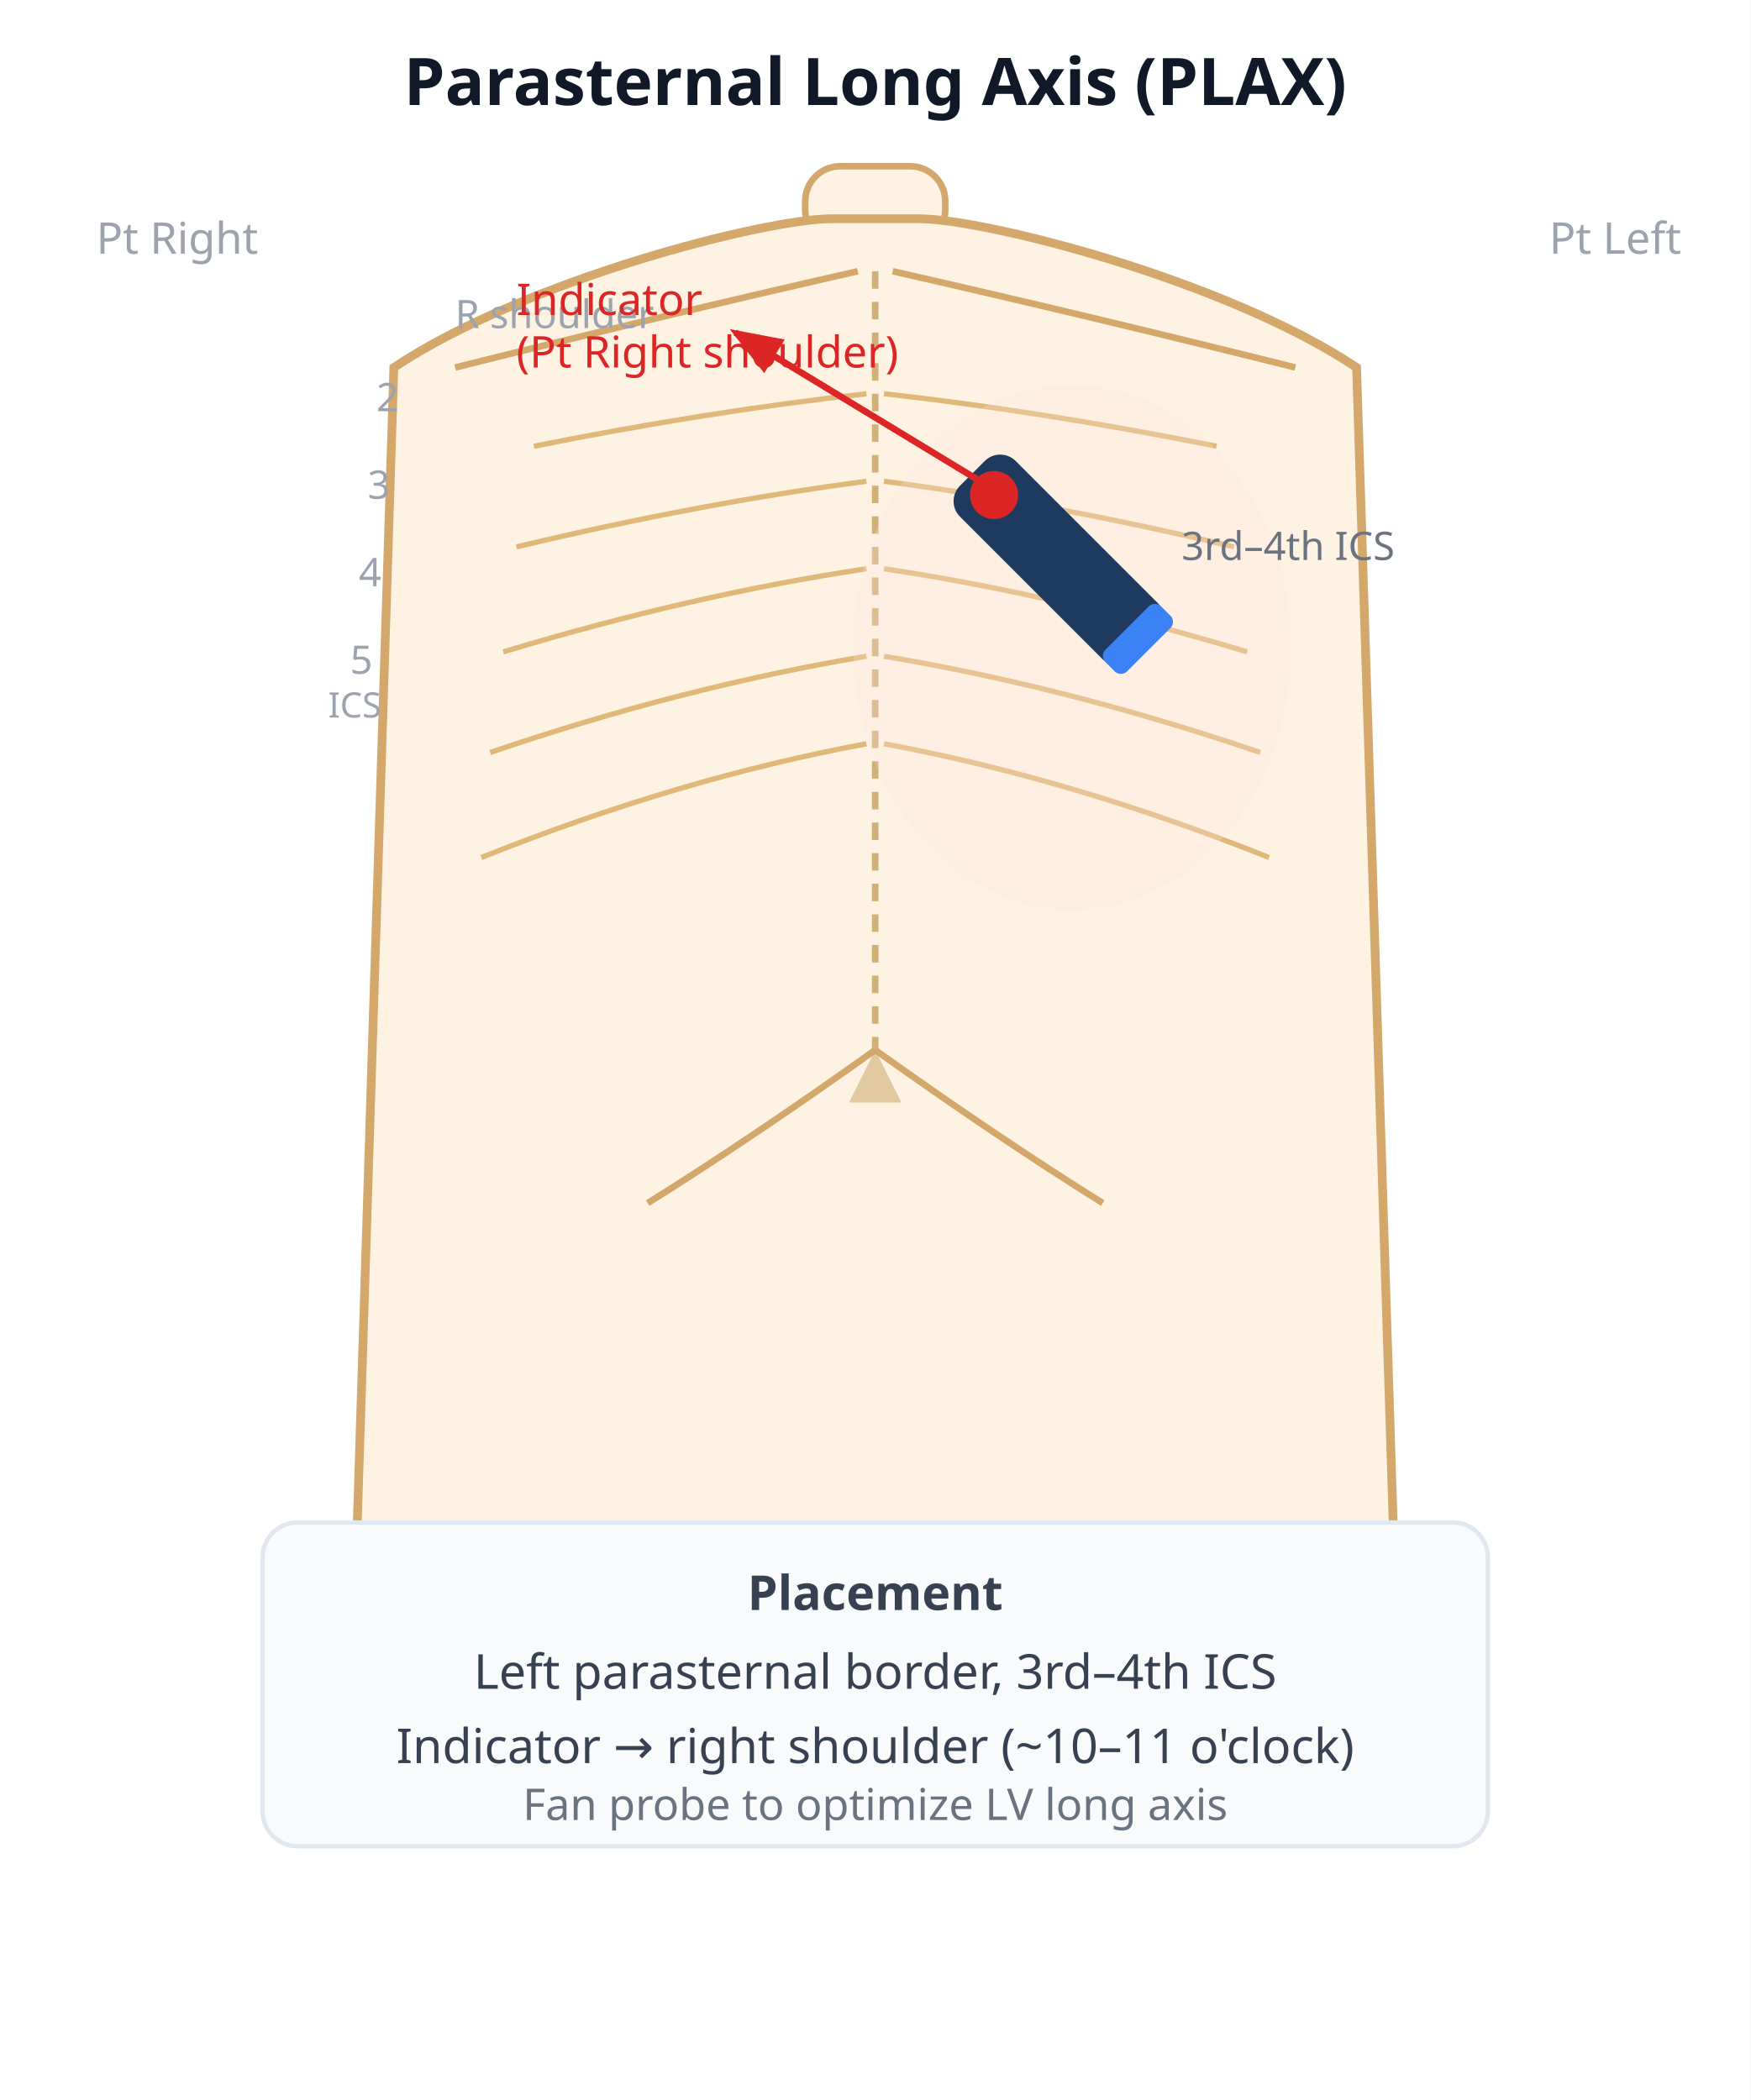
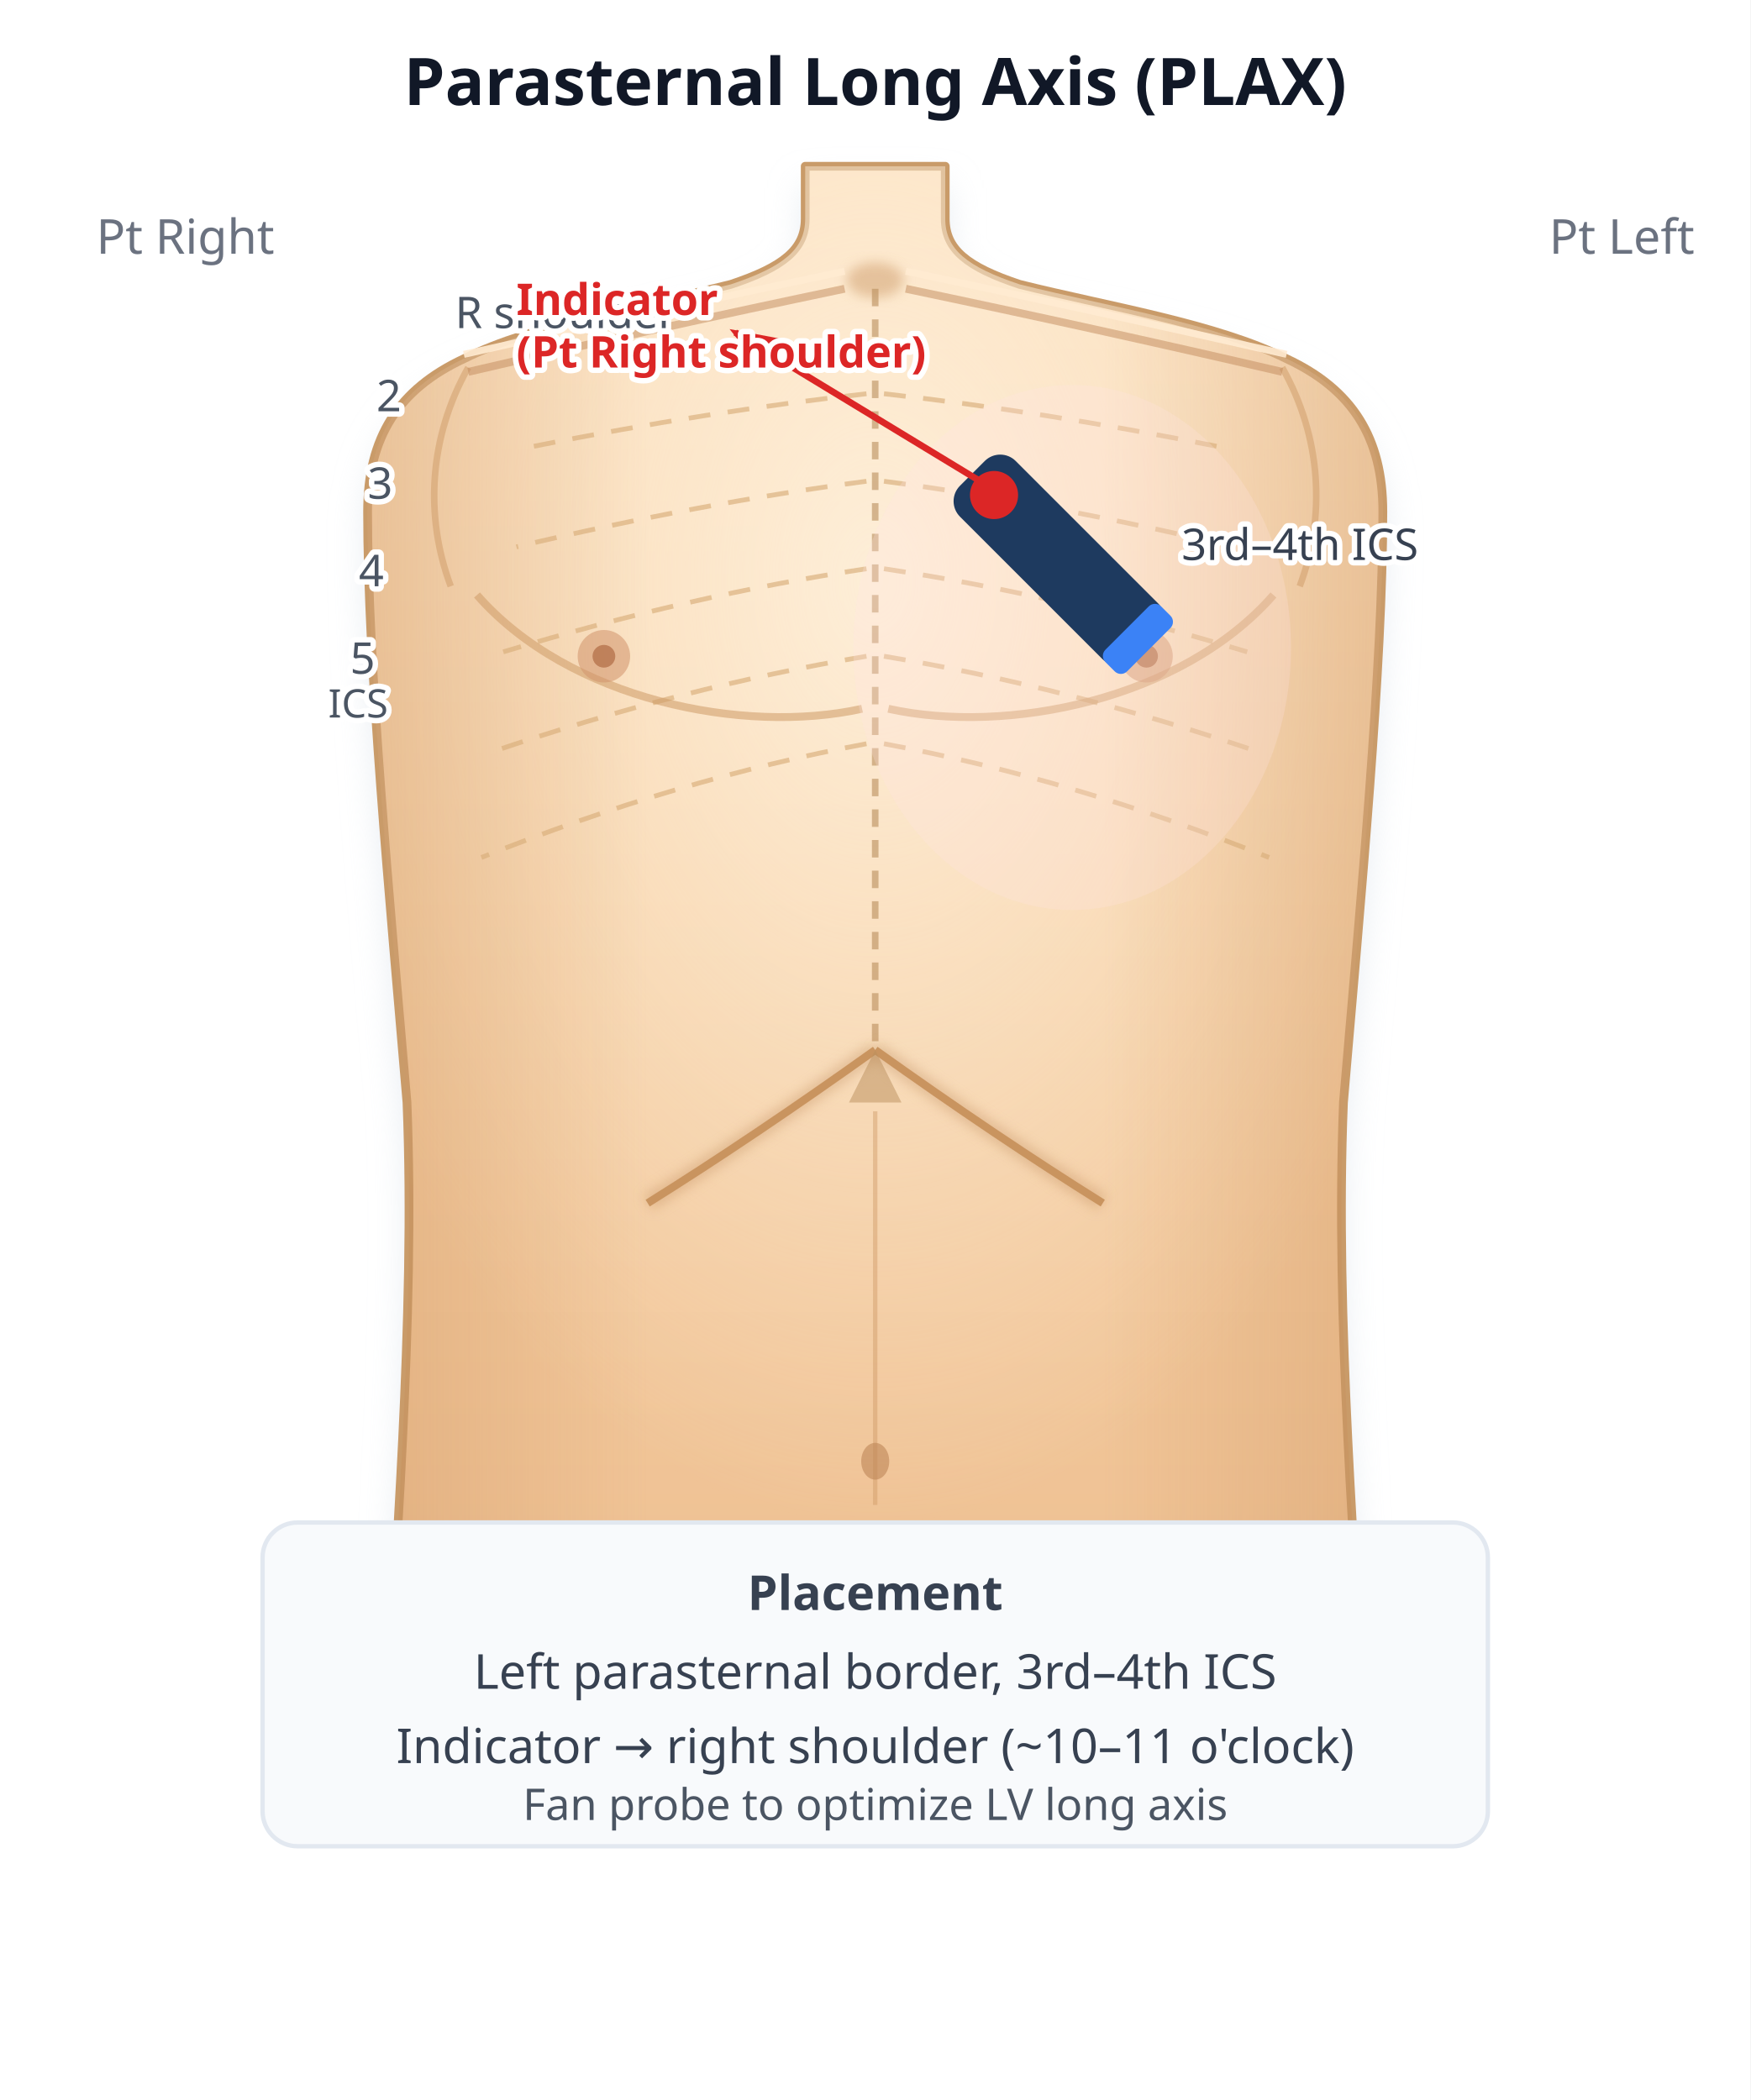
<svg xmlns="http://www.w3.org/2000/svg" viewBox="0 0 400 480" width="400" height="480">
  <defs>
    <marker id="arr-red" markerWidth="8" markerHeight="6" refX="7" refY="3" orient="auto">
      <polygon points="0,0 8,3 0,6" fill="#DC2626" />
    </marker>
+     <linearGradient id="skinV" x1="0" y1="0" x2="0" y2="1">
+       <stop offset="0" stop-color="#FBDDB9" />
+       <stop offset="0.45" stop-color="#F6CFA3" />
+       <stop offset="1" stop-color="#EDBE90" />
+     </linearGradient>
+     <radialGradient id="chestHi" cx="0.5" cy="0.26" r="0.6">
+       <stop offset="0" stop-color="#FFF4E2" stop-opacity="0.8" />
+       <stop offset="1" stop-color="#FFF4E2" stop-opacity="0" />
+     </radialGradient>
+     <linearGradient id="sideL" x1="0" y1="0" x2="1" y2="0">
+       <stop offset="0" stop-color="#C68A55" stop-opacity="0.35" />
+       <stop offset="1" stop-color="#C68A55" stop-opacity="0" />
+     </linearGradient>
+     <linearGradient id="sideR" x1="1" y1="0" x2="0" y2="0">
+       <stop offset="0" stop-color="#C68A55" stop-opacity="0.35" />
+       <stop offset="1" stop-color="#C68A55" stop-opacity="0" />
+     </linearGradient>
+     <clipPath id="torsoClip">
+       <path d="M 184,38 L 184,50 C 184,57 179,61 167,65 C 147,70 122,74 106,82 C 91,89 84,100 84,117 C 84,152 89,205 93,252 C 95,302 90,358 88,400 L 312,400 C 310,358 305,302 307,252 C 311,205 316,152 316,117 C 316,100 309,89 294,82 C 278,74 253,70 233,65 C 221,61 216,57 216,50 L 216,38 Z" />
+     </clipPath>
+     <filter id="soft" x="-15%" y="-15%" width="130%" height="130%">
+       <feGaussianBlur stdDeviation="4" />
+     </filter>
+     <filter id="blur1" x="-30%" y="-30%" width="160%" height="160%">
+       <feGaussianBlur stdDeviation="1.3" />
+     </filter>
  </defs>
  <rect width="400" height="480" fill="white" />
  <text x="200" y="24" text-anchor="middle" font-family="system-ui,sans-serif" font-size="15" font-weight="600" fill="#111827">Parasternal Long Axis (PLAX)</text>
-   <text x="22" y="58" font-family="system-ui,sans-serif" font-size="10" fill="#9CA3AF">Pt Right</text>
-   <text x="354" y="58" font-family="system-ui,sans-serif" font-size="10" fill="#9CA3AF">Pt Left</text>
-   <rect x="184" y="38" width="32" height="18" rx="8" fill="#FEF3E2" stroke="#D4A76A" stroke-width="1.5" />
-   <path d="M 190,50 C 175,50 120,64 90,84 L 80,400 L 320,400 L 310,84 C 280,64 225,50 210,50 Z" fill="#FEF3E2" stroke="#D4A76A" stroke-width="2" />
-   <path d="M 196,62 Q 152,72 104,84" fill="none" stroke="#D4A76A" stroke-width="1.5" />
-   <path d="M 204,62 Q 248,72 296,84" fill="none" stroke="#D4A76A" stroke-width="1.5" />
-   <line x1="200" y1="62" x2="200" y2="240" stroke="#C4A060" stroke-width="1.5" stroke-dasharray="4,3" opacity="0.8" />
-   <path d="M 198,90  Q 162,94  122,102" fill="none" stroke="#E0B87A" stroke-width="1.2" />
-   <path d="M 198,110 Q 160,115 118,125" fill="none" stroke="#E0B87A" stroke-width="1.2" />
-   <path d="M 198,130 Q 158,136 115,149" fill="none" stroke="#E0B87A" stroke-width="1.2" />
-   <path d="M 198,150 Q 156,157 112,172" fill="none" stroke="#E0B87A" stroke-width="1.2" />
-   <path d="M 198,170 Q 155,178 110,196" fill="none" stroke="#E0B87A" stroke-width="1.2" />
-   <path d="M 202,90  Q 238,94  278,102" fill="none" stroke="#E0B87A" stroke-width="1.2" />
-   <path d="M 202,110 Q 240,115 282,125" fill="none" stroke="#E0B87A" stroke-width="1.2" />
-   <path d="M 202,130 Q 242,136 285,149" fill="none" stroke="#E0B87A" stroke-width="1.2" />
-   <path d="M 202,150 Q 244,157 288,172" fill="none" stroke="#E0B87A" stroke-width="1.2" />
-   <path d="M 202,170 Q 245,178 290,196" fill="none" stroke="#E0B87A" stroke-width="1.2" />
-   <text x="86" y="94" font-family="system-ui,sans-serif" font-size="9" fill="#9CA3AF">2</text>
-   <text x="84" y="114" font-family="system-ui,sans-serif" font-size="9" fill="#9CA3AF">3</text>
-   <text x="82" y="134" font-family="system-ui,sans-serif" font-size="9" fill="#9CA3AF">4</text>
-   <text x="80" y="154" font-family="system-ui,sans-serif" font-size="9" fill="#9CA3AF">5</text>
-   <text x="75" y="164" font-family="system-ui,sans-serif" font-size="8" fill="#9CA3AF">ICS</text>
-   <path d="M 200,240 Q 172,260 148,275" fill="none" stroke="#D4A76A" stroke-width="1.5" />
-   <path d="M 200,240 Q 228,260 252,275" fill="none" stroke="#D4A76A" stroke-width="1.5" />
-   <polygon points="200,240 194,252 206,252" fill="#C4A060" opacity="0.5" />
+   <text x="22" y="58" font-family="system-ui,sans-serif" font-size="11" fill="#6B7280">Pt Right</text>
+   <text x="354" y="58" font-family="system-ui,sans-serif" font-size="11" fill="#6B7280">Pt Left</text>
+   <path d="M 184,38 L 184,50 C 184,57 179,61 167,65 C 147,70 122,74 106,82 C 91,89 84,100 84,117 C 84,152 89,205 93,252 C 95,302 90,358 88,400 L 312,400 C 310,358 305,302 307,252 C 311,205 316,152 316,117 C 316,100 309,89 294,82 C 278,74 253,70 233,65 C 221,61 216,57 216,50 L 216,38 Z" transform="translate(0,5)" fill="#CBD5E1" opacity="0.5" filter="url(#soft)" />
+   <path d="M 184,38 L 184,50 C 184,57 179,61 167,65 C 147,70 122,74 106,82 C 91,89 84,100 84,117 C 84,152 89,205 93,252 C 95,302 90,358 88,400 L 312,400 C 310,358 305,302 307,252 C 311,205 316,152 316,117 C 316,100 309,89 294,82 C 278,74 253,70 233,65 C 221,61 216,57 216,50 L 216,38 Z" fill="url(#skinV)" stroke="#C99B69" stroke-width="2" stroke-linejoin="round" />
+   <g clip-path="url(#torsoClip)">
+     <path d="M 184,38 L 184,50 C 184,57 179,61 167,65 C 147,70 122,74 106,82 C 91,89 84,100 84,117 C 84,152 89,205 93,252 C 95,302 90,358 88,400 L 312,400 C 310,358 305,302 307,252 C 311,205 316,152 316,117 C 316,100 309,89 294,82 C 278,74 253,70 233,65 C 221,61 216,57 216,50 L 216,38 Z" fill="url(#chestHi)" />
+     <rect x="76" y="36" width="72" height="366" fill="url(#sideL)" />
+     <rect x="252" y="36" width="72" height="366" fill="url(#sideR)" />
+   </g>
+   <path d="M 107,84 C 98,100 97,118 103,134" fill="none" stroke="#CE9A66" stroke-width="1.5" opacity="0.5" />
+   <path d="M 293,84 C 302,100 303,118 297,134" fill="none" stroke="#CE9A66" stroke-width="1.5" opacity="0.5" />
+   <ellipse cx="200" cy="64" rx="6.5" ry="4" fill="#C8935F" opacity="0.45" filter="url(#blur1)" />
+   <path d="M 193,62 Q 150,71 106,81" fill="none" stroke="#FFEBD2" stroke-width="1.6" opacity="0.9" />
+   <path d="M 193,66 Q 150,75 107,85" fill="none" stroke="#C28A5B" stroke-width="1.8" opacity="0.5" />
+   <path d="M 207,62 Q 250,71 294,81" fill="none" stroke="#FFEBD2" stroke-width="1.6" opacity="0.9" />
+   <path d="M 207,66 Q 250,75 293,85" fill="none" stroke="#C28A5B" stroke-width="1.8" opacity="0.5" />
+   <line x1="200" y1="66" x2="200" y2="240" stroke="#B98E5C" stroke-width="1.5" stroke-dasharray="4,3" opacity="0.6" />
+   <path d="M 198,90  Q 162,94  122,102" fill="none" stroke="#D9AE7A" stroke-width="1.1" stroke-dasharray="5,4" opacity="0.65" />
+   <path d="M 198,110 Q 160,115 118,125" fill="none" stroke="#D9AE7A" stroke-width="1.1" stroke-dasharray="5,4" opacity="0.65" />
+   <path d="M 198,130 Q 158,136 115,149" fill="none" stroke="#D9AE7A" stroke-width="1.1" stroke-dasharray="5,4" opacity="0.65" />
+   <path d="M 198,150 Q 156,157 112,172" fill="none" stroke="#D9AE7A" stroke-width="1.1" stroke-dasharray="5,4" opacity="0.65" />
+   <path d="M 198,170 Q 155,178 110,196" fill="none" stroke="#D9AE7A" stroke-width="1.1" stroke-dasharray="5,4" opacity="0.65" />
+   <path d="M 202,90  Q 238,94  278,102" fill="none" stroke="#D9AE7A" stroke-width="1.1" stroke-dasharray="5,4" opacity="0.65" />
+   <path d="M 202,110 Q 240,115 282,125" fill="none" stroke="#D9AE7A" stroke-width="1.1" stroke-dasharray="5,4" opacity="0.65" />
+   <path d="M 202,130 Q 242,136 285,149" fill="none" stroke="#D9AE7A" stroke-width="1.1" stroke-dasharray="5,4" opacity="0.65" />
+   <path d="M 202,150 Q 244,157 288,172" fill="none" stroke="#D9AE7A" stroke-width="1.1" stroke-dasharray="5,4" opacity="0.65" />
+   <path d="M 202,170 Q 245,178 290,196" fill="none" stroke="#D9AE7A" stroke-width="1.1" stroke-dasharray="5,4" opacity="0.65" />
+   <path d="M 197,162 C 170,168 130,160 109,136" fill="none" stroke="#CE9A66" stroke-width="1.8" opacity="0.55" />
+   <path d="M 203,162 C 230,168 270,160 291,136" fill="none" stroke="#CE9A66" stroke-width="1.8" opacity="0.55" />
+   <circle cx="138" cy="150" r="6" fill="#D1936B" opacity="0.55" />
+   <circle cx="138" cy="150" r="2.6" fill="#B97851" opacity="0.85" />
+   <circle cx="262" cy="150" r="6" fill="#D1936B" opacity="0.55" />
+   <circle cx="262" cy="150" r="2.6" fill="#B97851" opacity="0.85" />
+   <text x="86" y="94" font-family="system-ui,sans-serif" font-size="10" fill="#4B5563" stroke="#FFFFFF" stroke-width="2.5" stroke-linejoin="round" paint-order="stroke">2</text>
+   <text x="84" y="114" font-family="system-ui,sans-serif" font-size="10" fill="#4B5563" stroke="#FFFFFF" stroke-width="2.5" stroke-linejoin="round" paint-order="stroke">3</text>
+   <text x="82" y="134" font-family="system-ui,sans-serif" font-size="10" fill="#4B5563" stroke="#FFFFFF" stroke-width="2.5" stroke-linejoin="round" paint-order="stroke">4</text>
+   <text x="80" y="154" font-family="system-ui,sans-serif" font-size="10" fill="#4B5563" stroke="#FFFFFF" stroke-width="2.5" stroke-linejoin="round" paint-order="stroke">5</text>
+   <text x="75" y="164" font-family="system-ui,sans-serif" font-size="9" fill="#4B5563" stroke="#FFFFFF" stroke-width="2.5" stroke-linejoin="round" paint-order="stroke">ICS</text>
+   <path d="M 200,240 Q 172,260 148,275" fill="none" stroke="#B47B49" stroke-width="4" opacity="0.3" filter="url(#blur1)" />
+   <path d="M 200,240 Q 228,260 252,275" fill="none" stroke="#B47B49" stroke-width="4" opacity="0.3" filter="url(#blur1)" />
+   <path d="M 200,240 Q 172,260 148,275" fill="none" stroke="#C9945F" stroke-width="1.8" />
+   <path d="M 200,240 Q 228,260 252,275" fill="none" stroke="#C9945F" stroke-width="1.8" />
+   <polygon points="200,240 194,252 206,252" fill="#B98E5C" opacity="0.5" />
+   <line x1="200" y1="254" x2="200" y2="344" stroke="#CE9A66" stroke-width="1" opacity="0.45" />
+   <ellipse cx="200" cy="334" rx="3.2" ry="4.2" fill="#BE8557" opacity="0.6" />
  <ellipse cx="245" cy="148" rx="50" ry="60" fill="#FEE2E2" opacity="0.25" />
-   <text x="104" y="75" font-family="system-ui,sans-serif" font-size="9" fill="#9CA3AF">R shoulder</text>
+   <text x="104" y="75" font-family="system-ui,sans-serif" font-size="10" fill="#4B5563" stroke="#FFFFFF" stroke-width="2.5" stroke-linejoin="round" paint-order="stroke">R shoulder</text>
  <g transform="translate(242,128) rotate(-45)">
    <rect x="-9" y="-28" width="18" height="56" rx="5" fill="#1E3A5F" />
    <circle cx="0" cy="-21" r="5.5" fill="#DC2626" />
    <rect x="-9" y="22" width="18" height="7" rx="2" fill="#3B82F6" />
  </g>
  <line x1="224" y1="110" x2="168" y2="76" stroke="#DC2626" stroke-width="1.5" marker-end="url(#arr-red)" />
-   <text x="118" y="72" font-family="system-ui,sans-serif" font-size="10" fill="#DC2626" font-weight="500">Indicator</text>
-   <text x="118" y="84" font-family="system-ui,sans-serif" font-size="10" fill="#DC2626" font-weight="500">(Pt Right shoulder)</text>
-   <text x="270" y="128" font-family="system-ui,sans-serif" font-size="9" fill="#6B7280">3rd–4th ICS</text>
+   <text x="118" y="72" font-family="system-ui,sans-serif" font-size="10" fill="#DC2626" font-weight="600" stroke="#FFFFFF" stroke-width="2.5" stroke-linejoin="round" paint-order="stroke">Indicator</text>
+   <text x="118" y="84" font-family="system-ui,sans-serif" font-size="10" fill="#DC2626" font-weight="600" stroke="#FFFFFF" stroke-width="2.5" stroke-linejoin="round" paint-order="stroke">(Pt Right shoulder)</text>
+   <text x="270" y="128" font-family="system-ui,sans-serif" font-size="10" fill="#374151" stroke="#FFFFFF" stroke-width="2.5" stroke-linejoin="round" paint-order="stroke">3rd–4th ICS</text>
  <rect x="60" y="348" width="280" height="74" rx="8" fill="#F8FAFC" stroke="#E2E8F0" stroke-width="1" />
  <text x="200" y="368" text-anchor="middle" font-family="system-ui,sans-serif" font-size="11" font-weight="600" fill="#374151">Placement</text>
  <text x="200" y="386" text-anchor="middle" font-family="system-ui,sans-serif" font-size="11" fill="#374151">Left parasternal border, 3rd–4th ICS</text>
  <text x="200" y="403" text-anchor="middle" font-family="system-ui,sans-serif" font-size="11" fill="#374151">Indicator → right shoulder (~10–11 o'clock)</text>
-   <text x="200" y="416" text-anchor="middle" font-family="system-ui,sans-serif" font-size="10" fill="#6B7280">Fan probe to optimize LV long axis</text>
+   <text x="200" y="416" text-anchor="middle" font-family="system-ui,sans-serif" font-size="10" fill="#4B5563">Fan probe to optimize LV long axis</text>
</svg>
